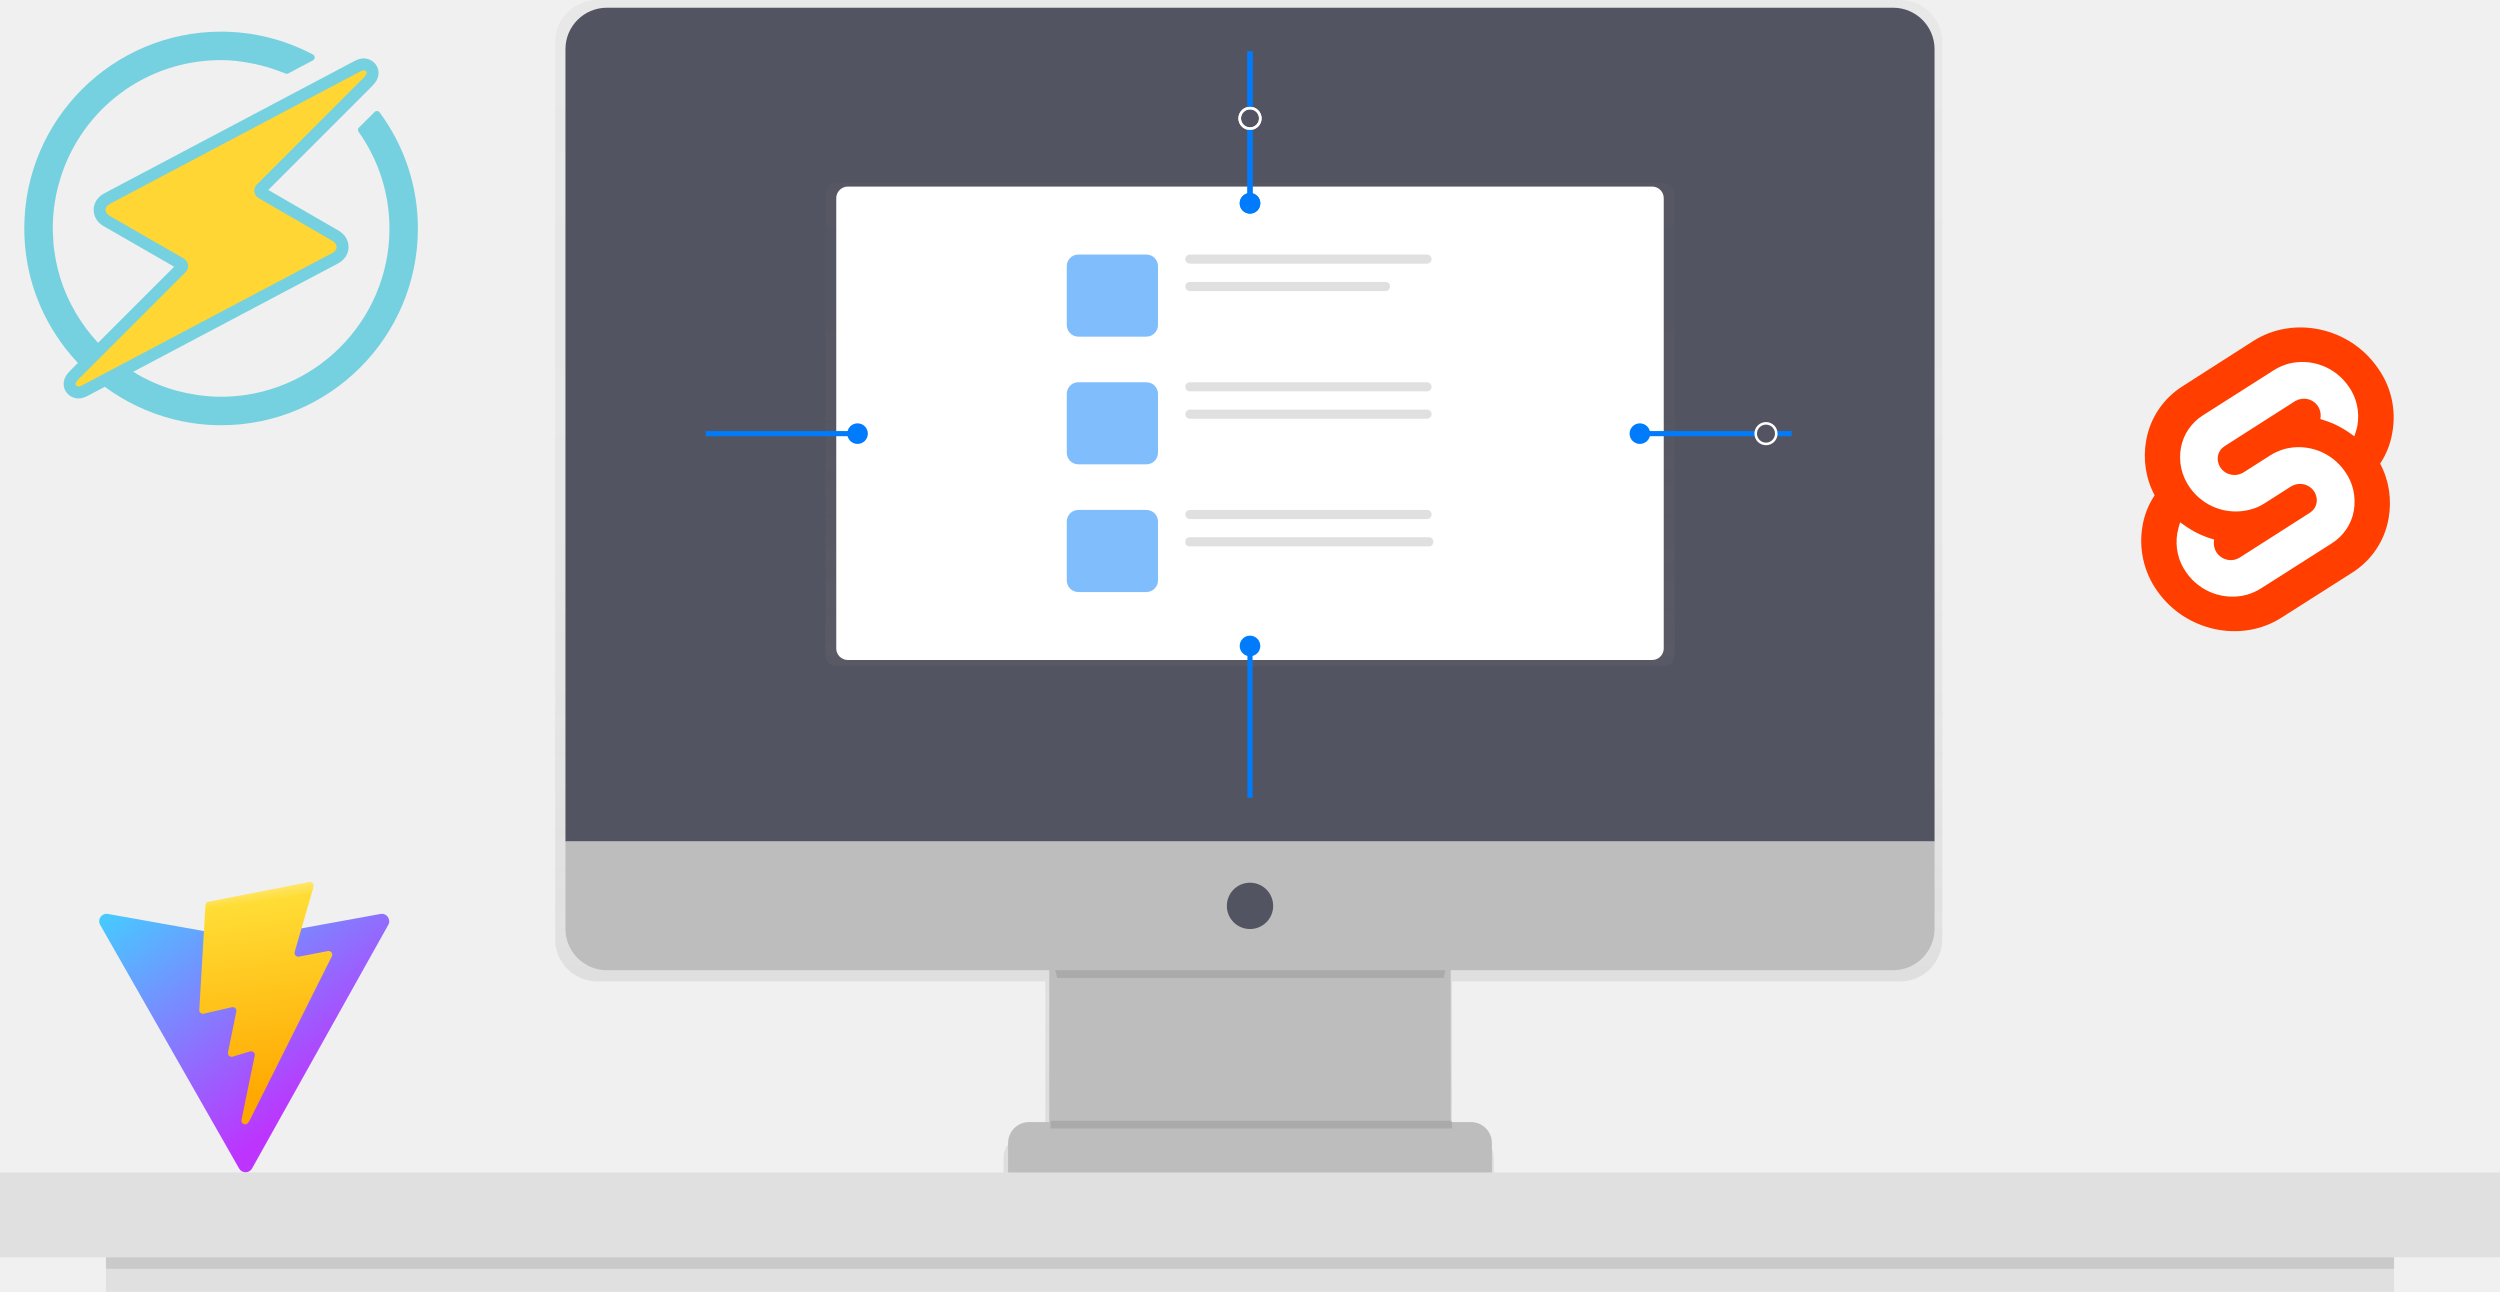
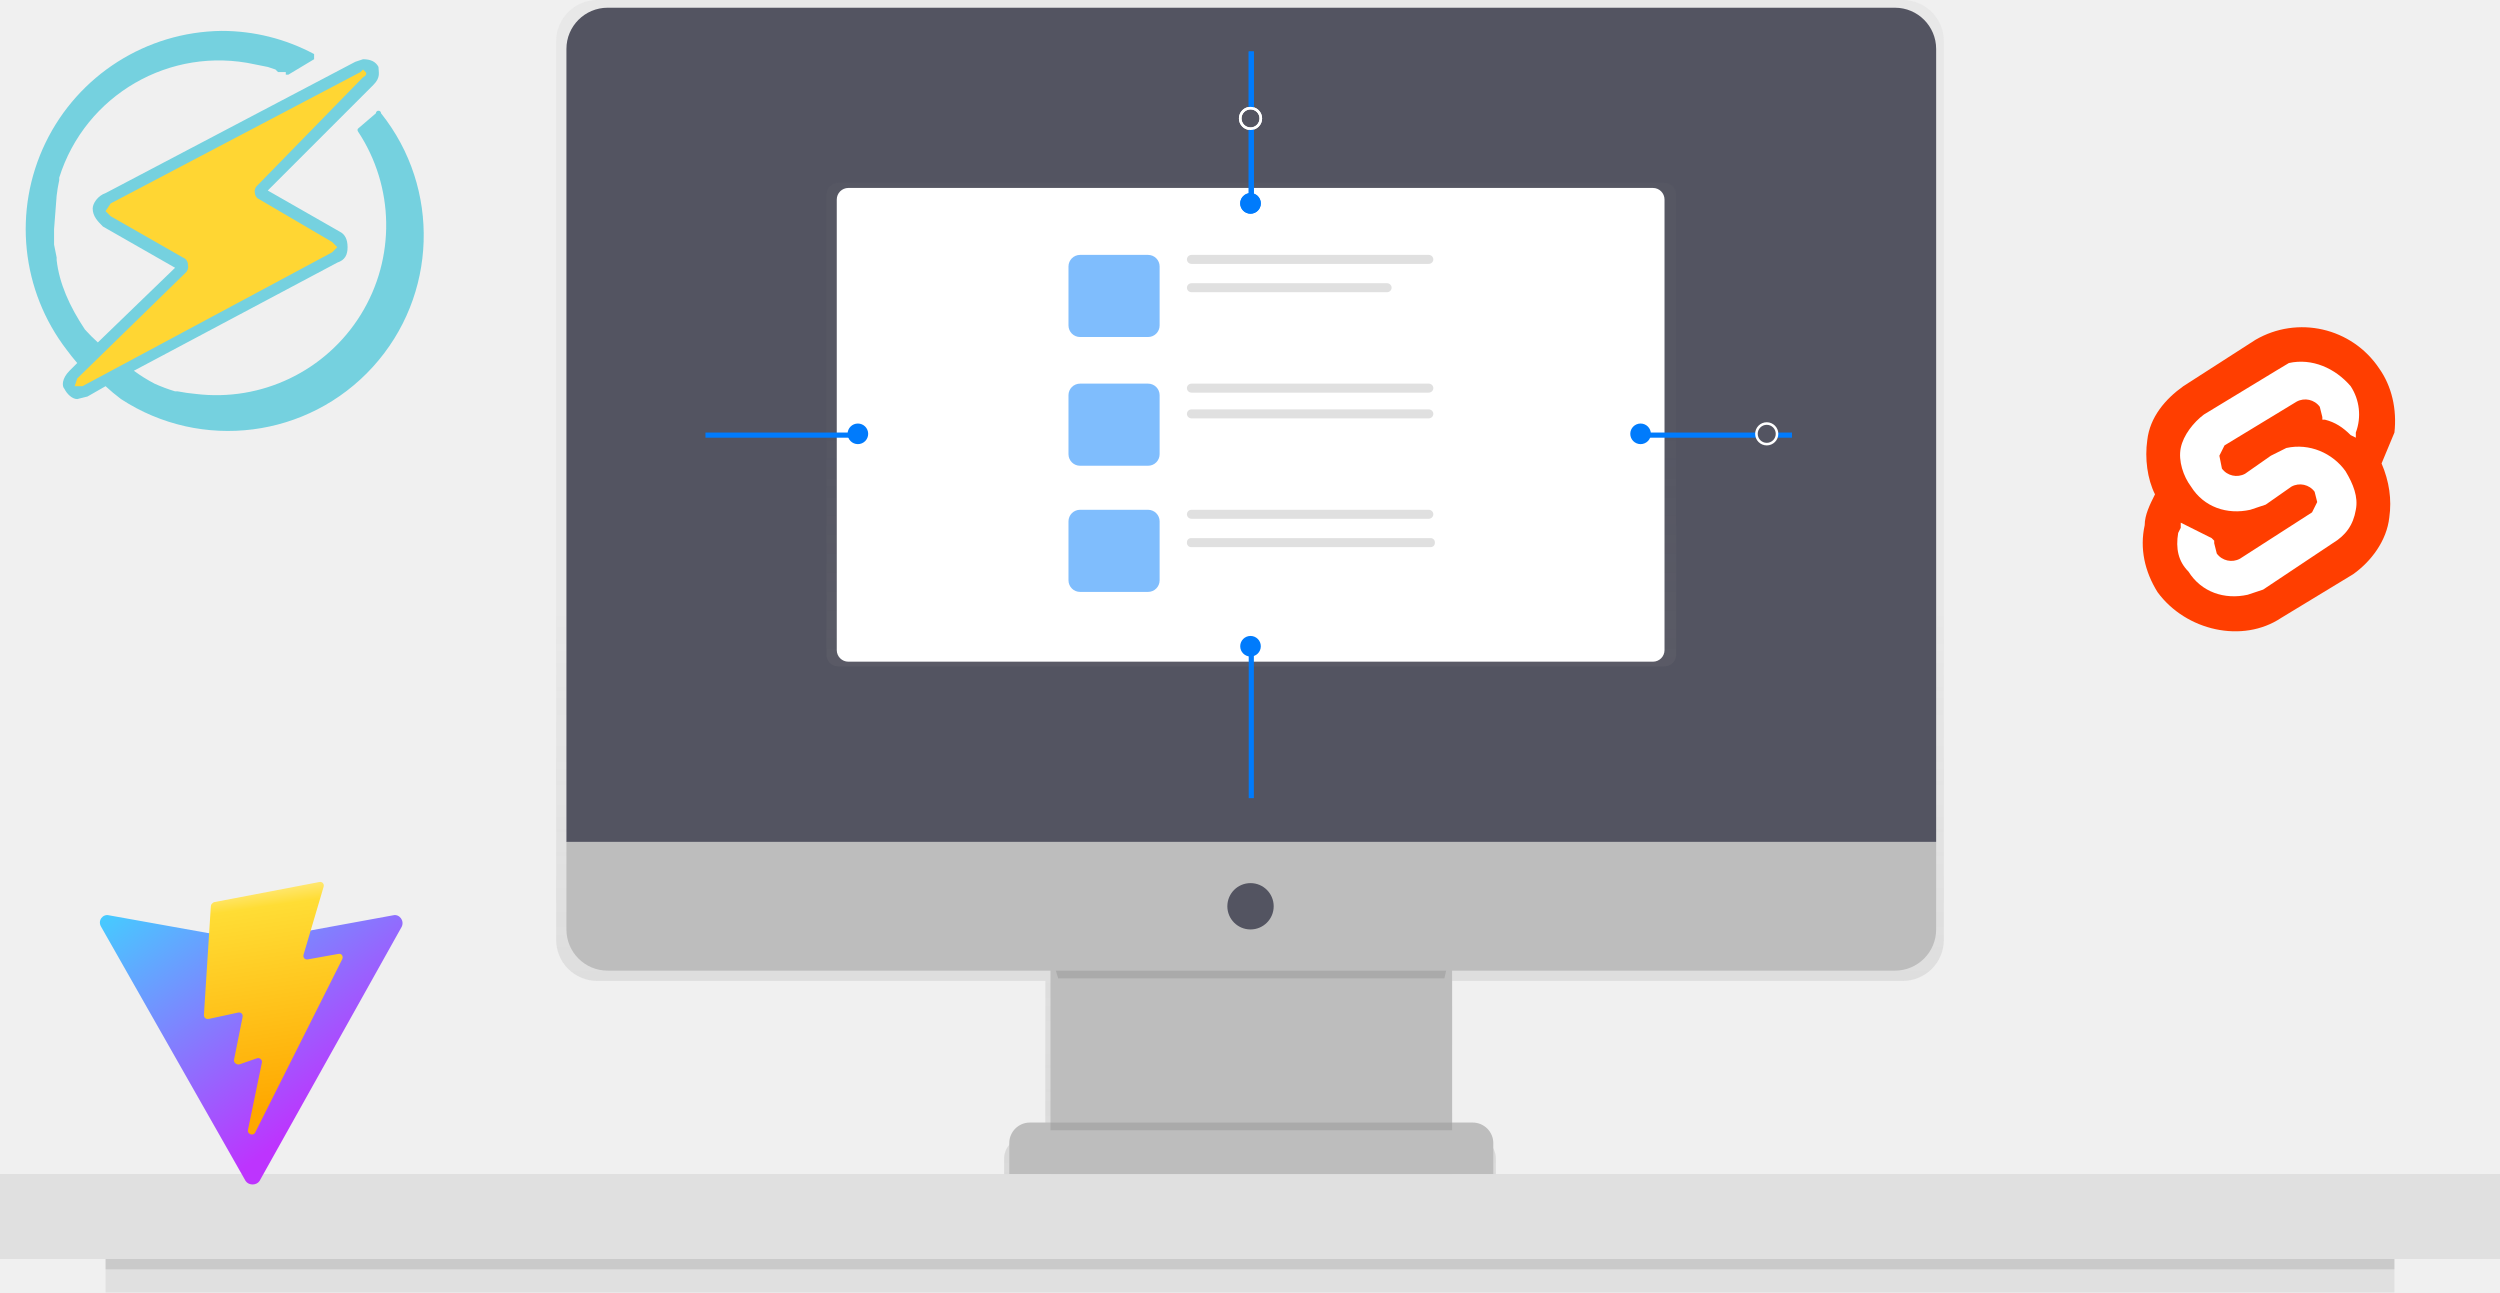
- <svg xmlns="http://www.w3.org/2000/svg" xmlns:xlink="http://www.w3.org/1999/xlink" data-name="Layer 1" version="1.1" viewBox="0 0 971.44 502" xml:space="preserve">
+ <svg xmlns="http://www.w3.org/2000/svg" xmlns:xlink="http://www.w3.org/1999/xlink" xml:space="preserve" data-name="Layer 1" viewBox="0 0 971 502">
  <defs>
-     <linearGradient id="a" x1="599.5" x2="599.5" y1="668.05" y2="199" gradientUnits="userSpaceOnUse">
-       <stop stop-color="gray" stop-opacity=".25" offset="0" />
-       <stop stop-color="gray" stop-opacity=".12" offset=".54" />
-       <stop stop-color="gray" stop-opacity=".1" offset="1" />
+     <path id="c" stroke="#007bfc" stroke-miterlimit="10" stroke-width="2" d="M486 42V20m0 59V50" />
+   </defs>
+   <defs>
+     <linearGradient id="a" x1="599.5" x2="599.5" y1="668" y2="199" gradientUnits="userSpaceOnUse">
+       <stop offset="0" stop-color="gray" stop-opacity=".3" />
+       <stop offset=".5" stop-color="gray" stop-opacity=".1" />
+       <stop offset="1" stop-color="gray" stop-opacity=".1" />
    </linearGradient>
-     <linearGradient id="e" x1="485.72" x2="485.72" y1="258.88" y2="71.12" xlink:href="#a" />
+     <linearGradient xlink:href="#a" id="b" x1="485.7" x2="485.7" y1="258.9" y2="71.1" />
    <linearGradient id="d" x1="6" x2="235" y1="33" y2="344" gradientUnits="userSpaceOnUse">
-       <stop stop-color="#41D1FF" offset="0" />
-       <stop stop-color="#BD34FE" offset="1" />
+       <stop offset="0" stop-color="#41D1FF" />
+       <stop offset="1" stop-color="#BD34FE" />
    </linearGradient>
-     <linearGradient id="c" x1="194.65" x2="236.08" y1="8.818" y2="292.99" gradientUnits="userSpaceOnUse">
-       <stop stop-color="#FFEA83" offset="0" />
-       <stop stop-color="#FFDD35" offset=".083" />
-       <stop stop-color="#FFA800" offset="1" />
+     <linearGradient id="e" x1="194.7" x2="236.1" y1="8.8" y2="293" gradientUnits="userSpaceOnUse">
+       <stop offset="0" stop-color="#FFEA83" />
+       <stop offset=".1" stop-color="#FFDD35" />
+       <stop offset="1" stop-color="#FFA800" />
    </linearGradient>
  </defs>
-   <path transform="translate(-114.28 -199)" d="M852.69 199H346.31A16.37 16.37 0 00330 215.42v348.52a16.37 16.37 0 0016.31 16.42h174.16v60.16h-7.94a8.3 8.3 0 00-8.27 8.33v12.07h16.21v7.14h158.06v-7.14h16.21v-12.07a8.3 8.3 0 00-8.27-8.33H679V640h-.51v-59.64h174.2A16.37 16.37 0 00869 563.94V215.42A16.37 16.37 0 00852.69 199z" fill="url(#a)" opacity=".7" />
-   <path d="m407.72 371h156v92h-156z" fill="#bdbdbd" />
-   <path d="m410.79 380h150.17c1.81-7.87 3.26-13 3.26-13h-157s1.61 5.11 3.57 13z" opacity=".1" />
-   <path d="M235.82 3h499.8a16.1 16.1 0 0116.1 16.1V327h-532V19.1A16.1 16.1 0 01235.82 3z" fill="#535461" />
-   <path d="M735.62 377h-499.8a16.1 16.1 0 01-16.1-16.1V327h532v33.9a16.1 16.1 0 01-16.1 16.1z" fill="#bdbdbd" />
-   <circle cx="485.72" cy="352" r="9" fill="#535461" />
-   <path d="M399.89 436h171.66a8.17 8.17 0 018.17 8.17V456h-188v-11.83a8.17 8.17 0 018.17-8.17z" fill="#bdbdbd" />
-   <rect x="320.72" y="71.12" width="330" height="187.76" rx="4.5" ry="4.5" fill="url(#e)" opacity=".5" />
-   <rect x="324.95" y="72.5" width="321.54" height="183.96" rx="4.5" ry="4.5" fill="#fff" />
-   <rect x="414.52" y="98.91" width="35.44" height="31.9" rx="4.5" ry="4.5" fill="#007bfc" opacity=".5" />
-   <rect x="460.59" y="98.91" width="95.69" height="3.54" rx="1.77" ry="1.77" fill="#e0e0e0" />
-   <rect x="460.59" y="109.55" width="79.54" height="3.54" rx="1.77" ry="1.77" fill="#e0e0e0" />
-   <rect x="414.52" y="148.53" width="35.44" height="31.9" rx="4.5" ry="4.5" fill="#007bfc" opacity=".5" />
-   <rect x="460.59" y="148.53" width="95.69" height="3.54" rx="1.77" ry="1.77" fill="#e0e0e0" />
-   <rect x="460.59" y="159.16" width="95.69" height="3.54" rx="1.77" ry="1.77" fill="#e0e0e0" />
-   <rect x="414.52" y="198.15" width="35.44" height="31.9" rx="4.5" ry="4.5" fill="#007bfc" opacity=".5" />
-   <rect x="460.59" y="198.15" width="95.69" height="3.54" rx="1.77" ry="1.77" fill="#e0e0e0" />
-   <rect x="460.59" y="208.78" width="96.33" height="3.54" rx="1.59" ry="1.59" fill="#e0e0e0" />
-   <path d="m485.72 42v-22m0 59v-28.87" stroke="#007bfc" stroke-miterlimit="10" stroke-width="2" />
-   <circle cx="485.72" cy="79" r="4" fill="#007bfc" />
-   <circle cx="485.72" cy="46" r="4" fill="none" stroke="#fff" stroke-miterlimit="10" />
-   <path d="m485.72 42v-22m0 59v-28.87" stroke="#007bfc" stroke-miterlimit="10" stroke-width="2" />
-   <circle cx="485.72" cy="79" r="4" fill="#007bfc" />
-   <circle cx="485.72" cy="46" r="4" fill="none" stroke="#fff" stroke-miterlimit="10" />
-   <path d="m485.72 279v31m0-59v28.87" stroke="#007bfc" stroke-miterlimit="10" stroke-width="2" />
-   <circle cx="485.72" cy="251" r="4" fill="#007bfc" />
-   <path d="m305.72 168.5h-31.5m59 0h-28.87" stroke="#007bfc" stroke-miterlimit="10" stroke-width="2" />
-   <circle cx="333.22" cy="168.5" r="4" fill="#007bfc" />
-   <path d="m408.22 435.5h156v3h-156z" opacity=".1" />
-   <path d="M0 455.6h971.44v32.93H0z" fill="#e0e0e0" />
-   <path d="M41.16 488.53h889.11V502H41.16z" fill="#e0e0e0" />
-   <path d="M41.16 488.53h889.11v4.49H41.16z" opacity=".1" />
-   <path d="m690.22 168.5h6m-59 0h44.88" stroke="#007bfc" stroke-miterlimit="10" stroke-width="2" />
-   <circle cx="637.22" cy="168.5" r="4" fill="#007bfc" />
-   <circle cx="686.22" cy="168.5" r="4" fill="none" stroke="#fff" stroke-miterlimit="10" />
-   <path d="M147.507 43.658a1.298 1.298 0 00-.94-.52 1.3 1.3 0 00-1.007.37l-6.076 6.055a1.301 1.301 0 00-.142 1.657c7.836 11.075 11.988 24.056 11.988 37.549 0 36.06-29.39 65.406-65.516 65.406-2.505 0-5.112-.183-8.188-.562-.191-.029-1.01-.155-1.532-.24a67.759 67.759 0 01-7.268-1.502s-.367-.094-.445-.12c-.024-.004-.042-.012-.067-.023a64.898 64.898 0 01-8.475-3.022 61.75 61.75 0 01-8.074-4.246l79.564-42.077c2.529-1.34 4.068-3.697 4.113-6.306.054-2.605-1.389-5.02-3.87-6.455l-27.325-15.815 40.432-40.433c2.908-2.9 2.676-5.514 1.976-7.178-.836-2.058-3.006-3.497-5.276-3.497-1.22 0-2.353.326-3.786 1.094L40.52 75.123c-2.538 1.34-4.083 3.704-4.13 6.335-.039 2.617 1.425 5.022 3.909 6.435l27.373 15.751-29.582 29.575a68.98 68.98 0 01-4.636-5.579c-6.042-8.15-10.015-17.156-11.802-26.762a5.53 5.53 0 01-.064-.414c-.005-.028-.007-.054-.014-.088l-.038-.197c-.27-1.583-.565-3.423-.739-5.257a19.24 19.24 0 01-.065-1.308c0-.011 0-.02-.004-.03l-.096-1.663c-.062-.942-.132-2.007-.132-3.091 0-4.468.444-8.907 1.325-13.19a61.135 61.135 0 011.514-5.874c.023-.067.037-.117.048-.187.006-.035.016-.101.031-.147 0 0 0-.005.002-.007 8.556-27.557 33.67-46.072 62.494-46.072 3.966 0 8.03.459 12.795 1.448l.578.123c1.494.313 3.158.742 5.082 1.304 1.02.298 2.042.666 2.943.99l.851.305c.78.268 1.6.554 2.342.862.013.003.023.011.039.015.106.042.198.084.308.134l.042.021c.36.167.784.157 1.139-.034l9.57-5.067c.418-.218.68-.657.685-1.136 0-.475-.268-.908-.685-1.13a76.356 76.356 0 00-35.689-8.897c-42.17 0-76.477 34.303-76.477 76.477 0 17.086 5.611 33.31 16.227 46.916a78.114 78.114 0 004.605 5.352l-3.12 3.125c-2.893 2.874-2.678 5.478-1.987 7.154.857 2.066 3.034 3.509 5.296 3.509 1.195 0 2.36-.334 3.773-1.084l6.488-3.443a77.154 77.154 0 006.425 4.265c11.814 6.984 25.223 10.678 38.771 10.678 42.162 0 76.467-34.304 76.467-76.473.002-16.303-5.138-31.902-14.876-45.11z" fill="#75d1df" />
-   <path d="M30.46 150.19c-.378 0-.879-.31-1.015-.639-.108-.262-.332-.808.972-2.105l41.716-41.71a3.376 3.376 0 00.955-2.807 3.377 3.377 0 00-1.65-2.456L42.61 83.889c-1.007-.58-1.6-1.464-1.59-2.368.016-.896.64-1.757 1.666-2.3l97.072-51.333c.925-.493 1.353-.556 1.63-.556.383 0 .847.295.98.615.13.304.358.844-.953 2.149l-41.628 41.63a3.354 3.354 0 00-.953 2.797 3.366 3.366 0 001.638 2.458l28.778 16.652c.992.575 1.577 1.451 1.557 2.345-.016.912-.634 1.775-1.65 2.319l-97.086 51.35c-.918.49-1.343.543-1.613.543z" fill="#ffd633" />
+   <path fill="url(#a)" d="M853 199H346a16 16 0 0 0-16 16v349a16 16 0 0 0 16 16h174v61h-7a8 8 0 0 0-9 8v12h16v7h159v-7h16v-12a8 8 0 0 0-9-8h-7v-1h-1v-60h175a16 16 0 0 0 16-16V215a16 16 0 0 0-16-16z" opacity=".7" transform="translate(-114 -199)" />
+   <path fill="#bdbdbd" d="M408 371h156v92H408z" />
+   <path d="M411 380h150l3-13H407l4 13z" opacity=".1" />
+   <path fill="#535461" d="M236 3h500a16 16 0 0 1 16 16v308H220V19a16 16 0 0 1 16-16z" />
+   <path fill="#bdbdbd" d="M736 377H236a16 16 0 0 1-16-16v-34h532v34a16 16 0 0 1-16 16z" />
+   <circle cx="485.7" cy="352" r="9" fill="#535461" />
+   <path fill="#bdbdbd" d="M400 436h172a8 8 0 0 1 8 8v12H392v-12a8 8 0 0 1 8-8z" />
+   <rect width="330" height="187.8" x="321" y="71" fill="url(#b)" opacity=".5" rx="4.5" ry="4.5" />
+   <rect width="321.5" height="184" x="325" y="73" fill="#fff" rx="4.5" ry="4.5" />
+   <rect width="35.4" height="31.9" x="415" y="99" fill="#007bfc" opacity=".5" rx="4.5" ry="4.5" />
+   <rect width="95.7" height="3.5" x="461" y="99" fill="#e0e0e0" rx="1.8" ry="1.8" />
+   <rect width="79.5" height="3.5" x="461" y="110" fill="#e0e0e0" rx="1.8" ry="1.8" />
+   <rect width="35.4" height="31.9" x="415" y="149" fill="#007bfc" opacity=".5" rx="4.5" ry="4.5" />
+   <rect width="95.7" height="3.5" x="461" y="149" fill="#e0e0e0" rx="1.8" ry="1.8" />
+   <rect width="95.7" height="3.5" x="461" y="159" fill="#e0e0e0" rx="1.8" ry="1.8" />
+   <rect width="35.4" height="31.9" x="415" y="198" fill="#007bfc" opacity=".5" rx="4.5" ry="4.5" />
+   <rect width="95.7" height="3.5" x="461" y="198" fill="#e0e0e0" rx="1.8" ry="1.8" />
+   <rect width="96.3" height="3.5" x="461" y="209" fill="#e0e0e0" rx="1.6" ry="1.6" />
+   <use xlink:href="#c" stroke-miterlimit="10" stroke-width="2" />
+   <circle cx="485.7" cy="79" r="4" fill="#007bfc" />
+   <circle cx="485.7" cy="46" r="4" fill="none" stroke="#fff" stroke-miterlimit="10" />
+   <use xlink:href="#c" stroke-miterlimit="10" stroke-width="2" />
+   <circle cx="485.7" cy="79" r="4" fill="#007bfc" />
+   <circle cx="485.7" cy="46" r="4" fill="none" stroke="#fff" stroke-miterlimit="10" />
+   <path stroke="#007bfc" stroke-miterlimit="10" stroke-width="2" d="M486 279v31m0-59v29" />
+   <circle cx="485.7" cy="251" r="4" fill="#007bfc" />
+   <path stroke="#007bfc" stroke-miterlimit="10" stroke-width="2" d="M306 169h-32m59 0h-29" />
+   <circle cx="333.2" cy="168.5" r="4" fill="#007bfc" />
+   <path d="M408 436h156v3H408z" opacity=".1" />
+   <path fill="#e0e0e0" d="M0 456h971v33H0zm41 33h889v13H41z" />
+   <path d="M41 489h889v4H41z" opacity=".1" />
+   <path stroke="#007bfc" stroke-miterlimit="10" stroke-width="2" d="M690 169h6m-59 0h45" />
+   <circle cx="637.2" cy="168.5" r="4" fill="#007bfc" />
+   <circle cx="686.2" cy="168.5" r="4" fill="none" stroke="#fff" stroke-miterlimit="10" />
+   <path fill="#75d1df" d="M148 44a1 1 0 0 0-1-1 1 1 0 0 0-1 1l-7 6a1 1 0 0 0 0 1 66 66 0 0 1-63 102 68 68 0 0 1-7-1h-1a65 65 0 0 1-8-3 62 62 0 0 1-8-5l79-42c3-1 4-3 4-6s-1-5-3-6l-28-16 41-41c3-3 2-5 2-7-1-2-3-3-6-3l-3 1-97 51c-3 1-5 4-5 6 0 3 2 5 4 7l28 16-30 29a69 69 0 0 1-5-5c-6-9-10-18-11-27a6 6 0 0 1 0-1l-1-5a19 19 0 0 1 0-1v-5l1-13a61 61 0 0 1 1-6v-1a65 65 0 0 1 76-44l5 1 3 1 1 1h3v1h1l10-6v-2a76 76 0 0 0-36-9 77 77 0 0 0-60 124 78 78 0 0 0 4 5l-3 3c-3 3-3 6-2 7 1 2 3 4 5 4l4-1 7-4a77 77 0 0 0 6 5A76 76 0 0 0 148 44z" />
+   <path fill="#ffd633" d="M30 150h-1l1-3 42-41a3 3 0 0 0 1-3 3 3 0 0 0-2-3L43 84l-2-2 2-3 97-51 1-1 1 1s1 1-1 2l-41 42a3 3 0 0 0-1 3 3 3 0 0 0 1 2l29 17 2 2-2 2-97 52h-2z" />
  <g fill="none">
-     <path d="M803.248 381.017l-18.484-50.633a74.599 74.599 0 00-6.484 30.484 74.608 74.608 0 006.398 30.27 75.098 75.098 0 0022.262 28.629 74.635 74.635 0 0013.559 8.516l-4.844-13.273zM926.87 374.283c.781-4.348 1.23-8.832 1.23-13.414 0-13.023-3.328-25.266-9.172-35.934.324 2.379.496 4.938.496 7.699 0 7.602-1.41 16.14-5.691 26.832l-6.875 19.867c5.504-3.23 11.887-5.11 18.719-5.11.437 0 .863.052 1.293.06zM860.037 382.584l-5.535-15.16-9.613 27.949-12.859 37.355a74.501 74.501 0 0021.164 3.063c8.723 0 17.086-1.52 24.871-4.25a7.047 7.047 0 01-.535-1.043zM890.858 425.627c.125-.082.25-.164.375-.238-.051-.141-.094-.29-.152-.426z" />
-     <path d="M898.057 381.31c3.238-10.36 5.699-17.81 5.699-24.22 0-8.405-2.734-14.46-5.371-19.233-.27-.48-.543-.97-.801-1.426-3.789-6.172-7.359-11.391-7.359-17.57 0-6.887 5.215-13.293 12.574-13.293.34 0 .656.03.977.059a75.033 75.033 0 00-20.246-13.254 74.546 74.546 0 00-30.336-6.414c-26.176 0-49.199 13.426-62.594 33.762 1.758.059 3.418.09 4.824.09 7.828 0 19.965-.95 19.965-.95 4.031-.23 4.508 5.7.477 6.18 0 0-4.063.474-8.57.712l14.328 42.625 11.895 35.387 1.055 3.125 1.691-5.078 14.706-44.088-4.348-11.91-7.328-20.063a139.522 139.522 0 01-7.855-.711c-4.043-.246-3.566-6.41.473-6.18 0 0 12.367.949 19.73.949 5.223 0 12.328-.426 16.508-.703 2.082-.145 3.453-.246 3.453-.246 4.039-.23 4.523 5.699.484 6.18 0 0-4.059.473-8.574.71l13.371 39.778 12.574 37.383a36.978 36.978 0 016.137-13.371z" />
+     <path d="m803 381-18-51a75 75 0 0 0-7 31 75 75 0 0 0 7 30 75 75 0 0 0 22 29 75 75 0 0 0 13 8l-4-13zm124-7a76 76 0 0 0-8-49v8c0 7-1 16-5 26l-7 20c5-3 12-5 19-5h1zm-67 9-5-16-10 28-13 38a75 75 0 0 0 21 3c9 0 17-2 25-4a7 7 0 0 1 0-2zm31 43v-1z" />
+     <path d="M898 381c3-10 6-17 6-24 0-8-3-14-6-19v-2c-4-6-8-11-8-17 0-7 5-13 13-13h1a75 75 0 0 0-20-14 75 75 0 0 0-31-6c-26 0-49 13-62 34h4l20-1c4 0 5 6 1 6l-9 1 15 42 12 36 1 3 1-5 15-44-4-12-8-20a140 140 0 0 1-8-1c-4 0-3-6 1-6a339 339 0 0 0 36 0h4c4 0 4 6 0 6l-8 1 13 40 12 37a37 37 0 0 1 7-13z" />
  </g>
-   <style type="text/css">
- 	.st0{fill:#FF3E00;}
- 	.st1{fill:#FFFFFF;}
- </style>
-   <g transform="translate(832.05 127.25)">
-     <path class="st0" d="m91.8 15.6c-10.9-15.7-32.6-20.3-48.2-10.4l-27.5 17.6c-7.5 4.7-12.7 12.4-14.2 21.1-1.3 7.3-0.2 14.8 3.3 21.3-2.4 3.6-4 7.6-4.7 11.8-1.6 8.9 0.5 18.1 5.7 25.4 11 15.7 32.6 20.3 48.2 10.4l27.5-17.5c7.5-4.7 12.7-12.4 14.2-21.1 1.3-7.3 0.2-14.8-3.3-21.3 2.4-3.6 4-7.6 4.7-11.8 1.7-9-0.4-18.2-5.7-25.5" />
-     <path class="st1" d="m40.9 103.9c-8.9 2.3-18.2-1.2-23.4-8.7-3.2-4.4-4.4-9.9-3.5-15.3 0.2-0.9 0.4-1.7 0.6-2.6l0.5-1.6 1.4 1c3.3 2.4 6.9 4.2 10.8 5.4l1 0.3-0.1 1c-0.1 1.4 0.3 2.9 1.1 4.1 1.6 2.3 4.4 3.4 7.1 2.7 0.6-0.2 1.2-0.4 1.7-0.7l27.4-17.5c1.4-0.9 2.3-2.2 2.6-3.8s-0.1-3.3-1-4.6c-1.6-2.3-4.4-3.3-7.1-2.6-0.6 0.2-1.2 0.4-1.7 0.7l-10.5 6.7c-1.7 1.1-3.6 1.9-5.6 2.4-8.9 2.3-18.2-1.2-23.4-8.7-3.1-4.4-4.4-9.9-3.4-15.3 0.9-5.2 4.1-9.9 8.6-12.7l27.5-17.5c1.7-1.1 3.6-1.9 5.6-2.5 8.9-2.3 18.2 1.2 23.4 8.7 3.2 4.4 4.4 9.9 3.5 15.3-0.2 0.9-0.4 1.7-0.7 2.6l-0.5 1.6-1.4-1c-3.3-2.4-6.9-4.2-10.8-5.4l-1-0.3 0.1-1c0.1-1.4-0.3-2.9-1.1-4.1-1.6-2.3-4.4-3.3-7.1-2.6-0.6 0.2-1.2 0.4-1.7 0.7l-27.4 17.5c-1.4 0.9-2.3 2.2-2.6 3.8s0.1 3.3 1 4.6c1.6 2.3 4.4 3.3 7.1 2.6 0.6-0.2 1.2-0.4 1.7-0.7l10.5-6.7c1.7-1.1 3.6-1.9 5.6-2.5 8.9-2.3 18.2 1.2 23.4 8.7 3.2 4.4 4.4 9.9 3.5 15.3-0.9 5.2-4.1 9.9-8.6 12.7l-27.5 17.5c-1.7 1.1-3.6 1.9-5.6 2.5" />
-   </g>
-   <g transform="matrix(.28772 0 0 .28772 35.887 342.25)">
-     <path d="m399.64 59.525-184 329.02c-3.799 6.793-13.559 6.833-17.415 0.073l-187.65-329.06c-4.201-7.367 2.099-16.29 10.446-14.798l184.19 32.924c1.175 0.21 2.378 0.208 3.553-0.006l180.34-32.87c8.32-1.516 14.649 7.338 10.522 14.719z" fill="url(#d)" />
-     <path d="m292.96 1.574-136.16 26.681c-2.238 0.439-3.895 2.335-4.03 4.611l-8.376 141.46c-0.197 3.332 2.863 5.918 6.115 5.168l37.91-8.749c3.547-0.818 6.752 2.306 6.023 5.873l-11.263 55.153c-0.758 3.712 2.727 6.886 6.352 5.785l23.415-7.114c3.63-1.102 7.118 2.081 6.35 5.796l-17.899 86.633c-1.12 5.419 6.088 8.374 9.094 3.728l2.008-3.103 110.95-221.43c1.858-3.708-1.346-7.935-5.418-7.149l-39.022 7.531c-3.667 0.707-6.787-2.708-5.752-6.296l25.469-88.291c1.036-3.594-2.095-7.012-5.766-6.293z" fill="url(#c)" />
-   </g>
+   <path fill="#ff3e00" d="M924 143a36 36 0 0 0-48-11l-28 18c-7 5-13 12-14 21-1 7 0 15 3 21-2 4-4 8-4 12-2 9 0 18 5 26 11 15 33 20 48 10l28-17c7-5 13-13 14-22 1-7 0-14-3-21l5-12c1-9-1-18-6-25" />
+   <path fill="#fff" d="M873 231c-9 2-18-1-23-9-4-4-5-9-4-15l1-2v-2l2 1 10 5 1 1v1l1 4a7 7 0 0 0 9 2l28-18 2-4-1-4a7 7 0 0 0-9-2l-10 7-6 2c-9 2-18-1-23-9-3-4-5-10-4-15s5-10 9-13l28-17 5-3c9-2 18 2 24 9a20 20 0 0 1 2 18v2l-2-1c-3-3-6-5-10-6h-1v-1l-1-4a7 7 0 0 0-9-2l-28 17-2 4 1 5a7 7 0 0 0 9 2l10-7 6-3c9-2 18 2 23 9 3 5 5 10 4 15-1 6-4 10-9 13l-27 18-6 2" />
+   <path fill="url(#d)" d="M400 60 216 389c-4 6-14 6-18 0L11 60c-5-8 2-17 10-15l184 33h4l180-33c8-2 15 7 11 15z" transform="matrix(.3 0 0 .3 36 342)" />
+   <path fill="url(#e)" d="M293 2 157 28c-2 1-4 3-4 5l-9 141c0 4 3 6 7 5l37-8c4-1 7 2 6 6l-11 55c-1 3 3 7 7 6l23-8c4-1 7 3 6 6l-18 87c-1 5 6 8 9 4l2-4 111-221c2-4-1-8-5-7l-39 7c-4 1-7-2-6-6l26-88c1-4-2-7-6-6z" transform="matrix(.3 0 0 .3 36 342)" />
</svg>
